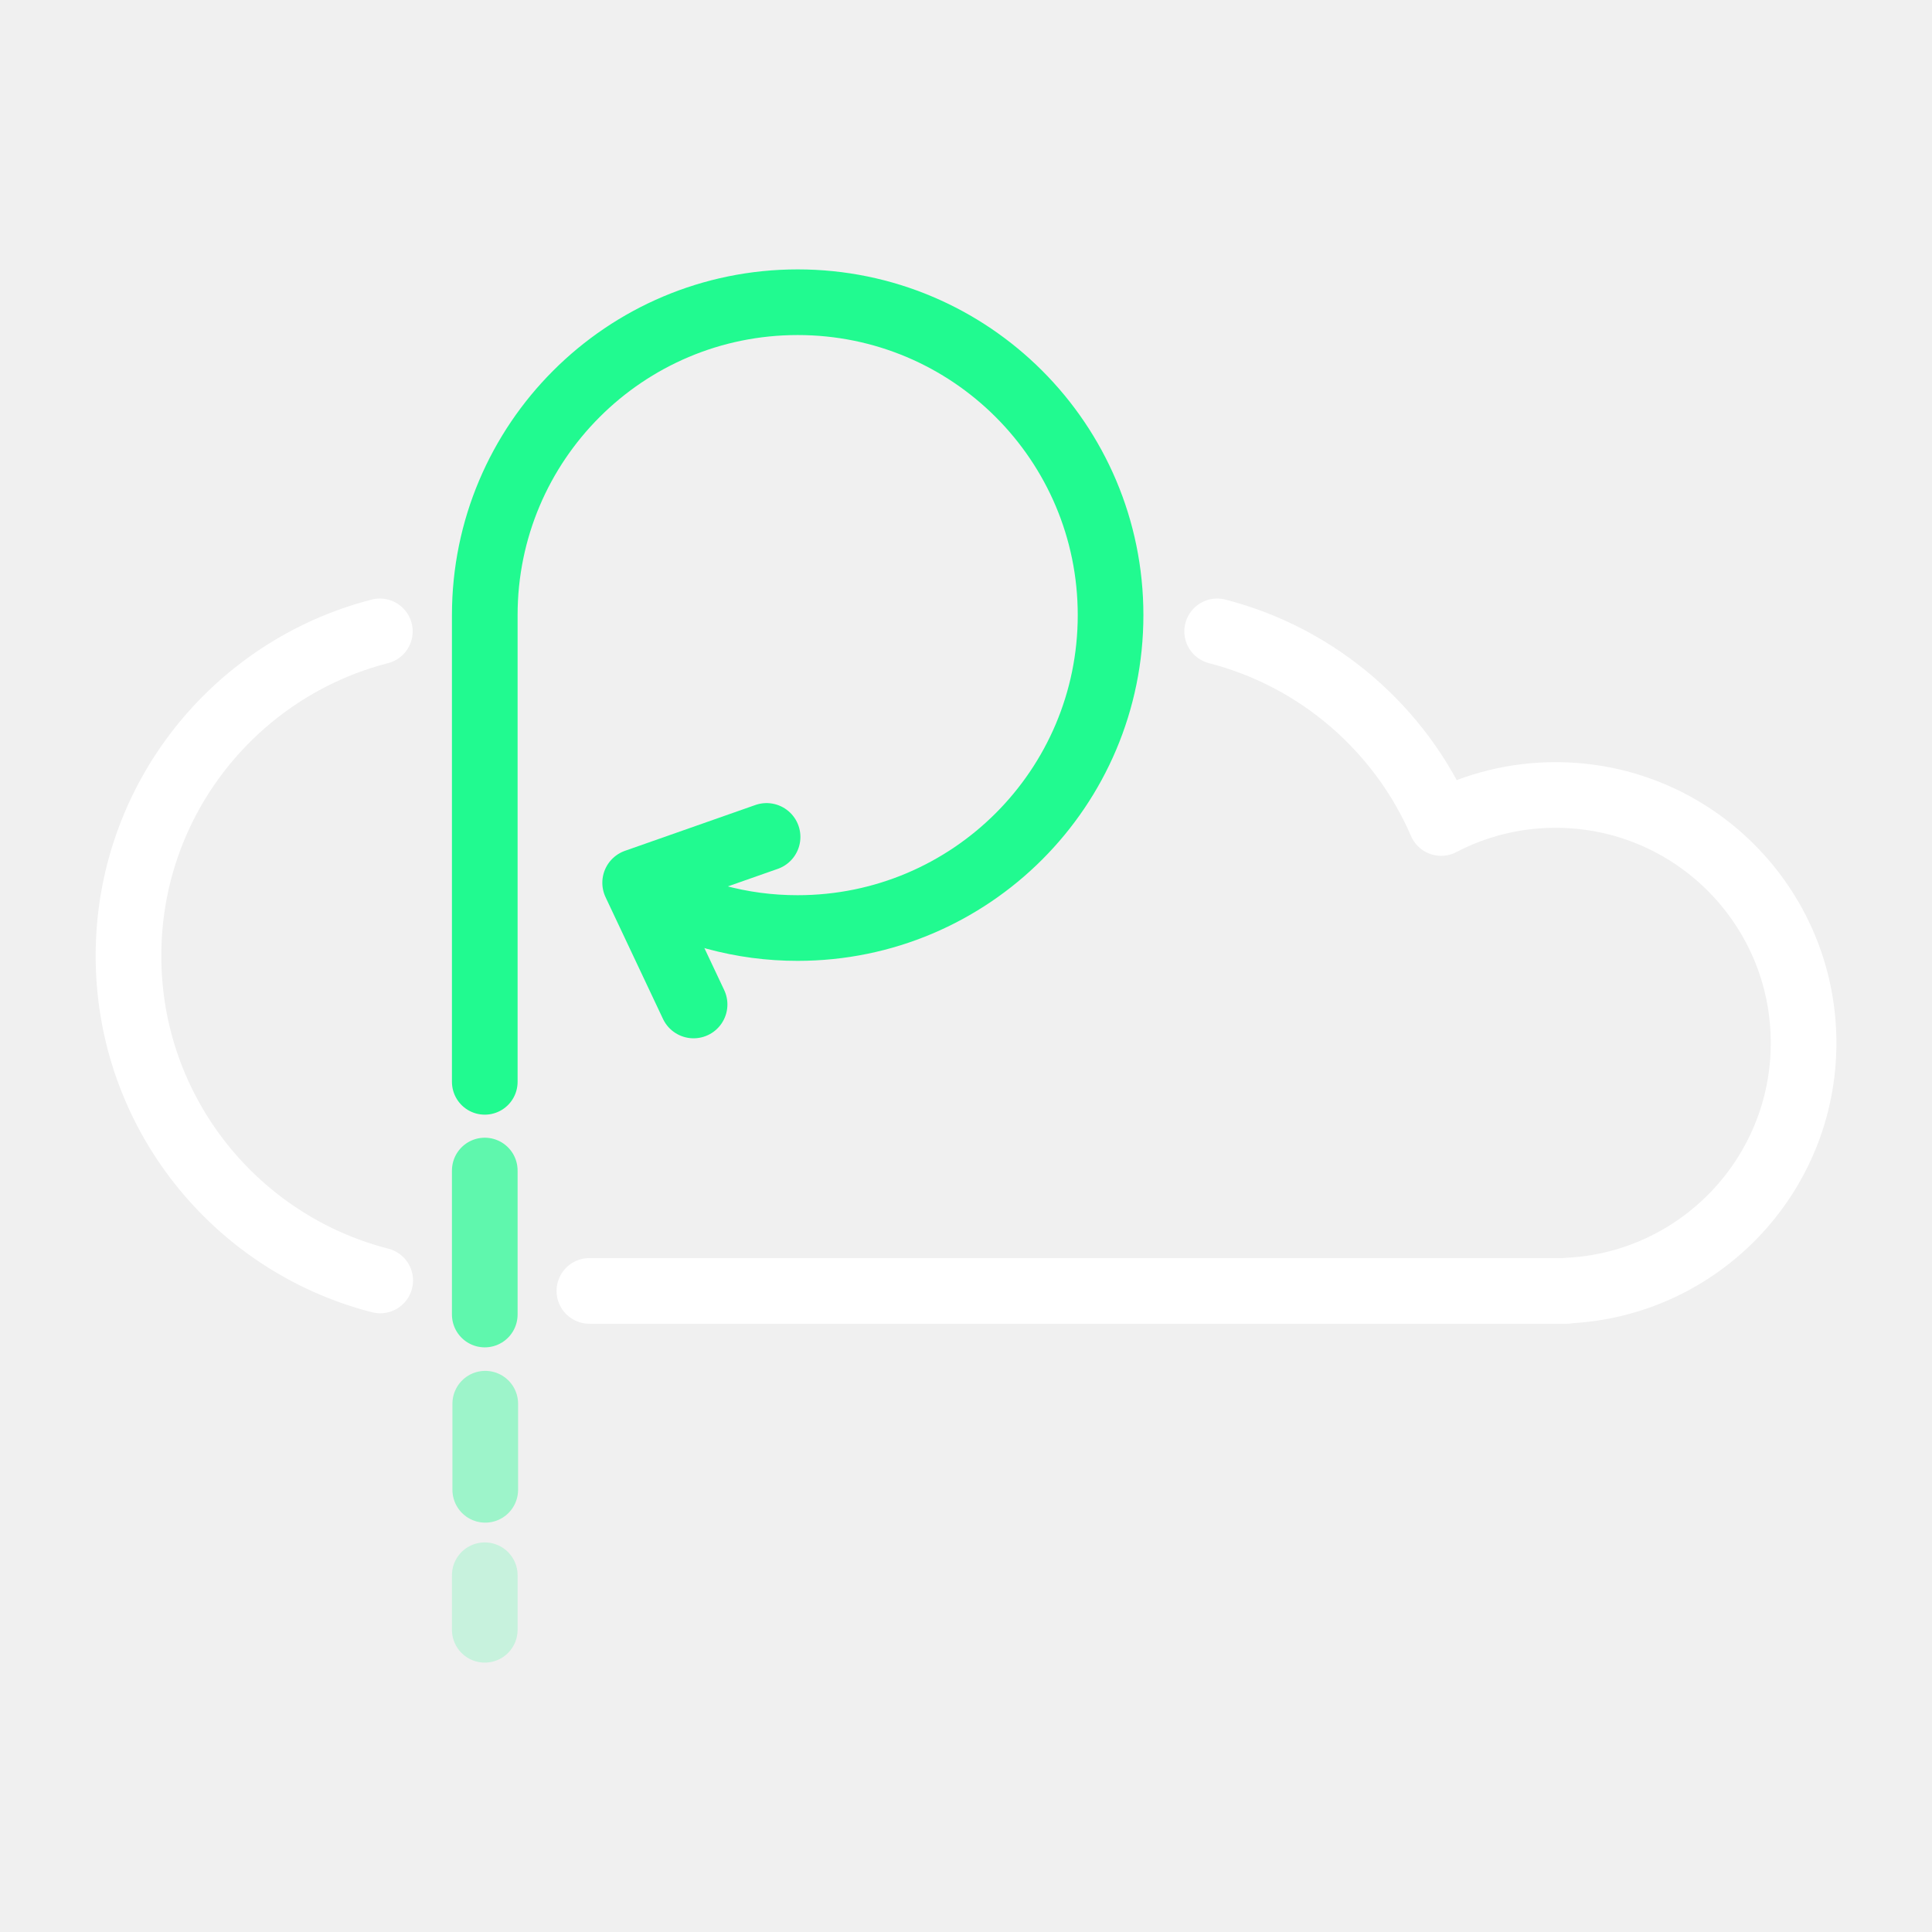
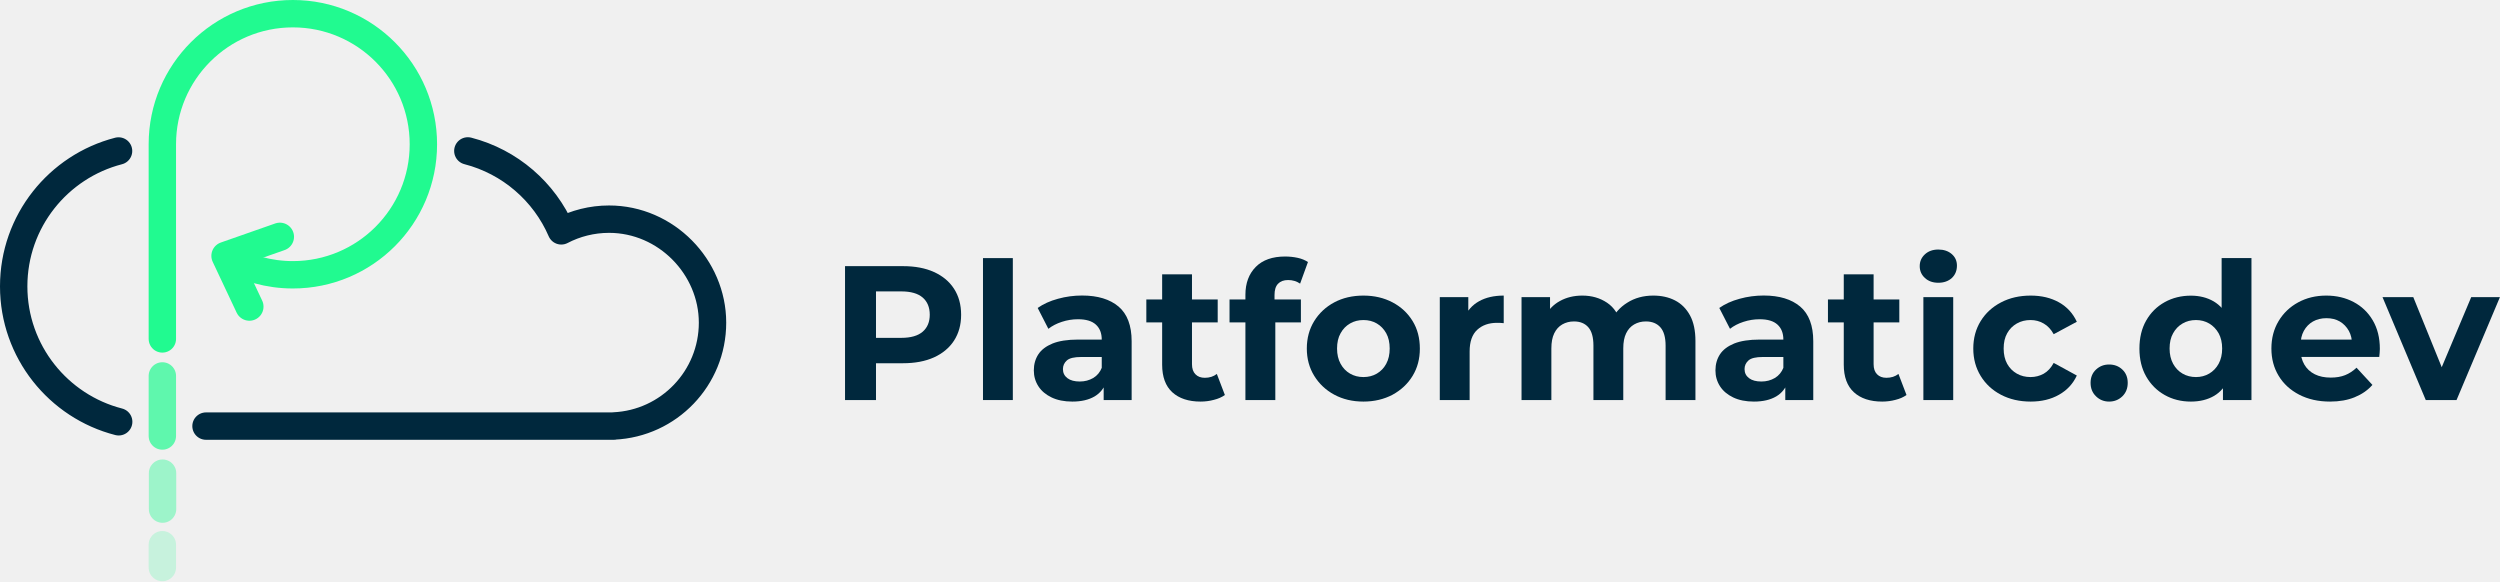
- <svg xmlns="http://www.w3.org/2000/svg" id="Layer_1" data-name="Layer 1" viewBox="0 0 2000 2000">
-   <defs>
-     <style>.cls-1,.cls-2,.cls-3,.cls-4,.cls-5,.cls-6{fill:none;stroke-linecap:round;stroke-linejoin:round;}.cls-1{stroke:#fff;}.cls-1,.cls-2,.cls-3,.cls-4,.cls-5{stroke-width:67.96px;}.cls-2,.cls-3,.cls-4,.cls-5,.cls-6{stroke:#21fa90;}.cls-3{opacity:0.2;}.cls-4{opacity:0.4;}.cls-5{opacity:0.7;}.cls-6{stroke-width:70.05px;}</style>
-   </defs>
-   <path class="cls-1" d="M610.13,1336.34h1012v-.29c136.31-6.16,244.94-118.58,244.94-256.4,0-141.77-114.93-256.7-256.7-256.7a255.52,255.52,0,0,0-118.5,29c-42.1-97.31-127.47-171.53-231.86-198.36m-866.79,0C243.55,692.05,133,827.87,133,989.53s110.76,297.67,260.58,336" />
-   <path class="cls-2" d="M661.56,916.05a322.34,322.34,0,0,0,164.19,44.64c178.89,0,323.91-145,323.91-323.92s-145-323.91-323.91-323.91-323.92,145-323.92,323.91v483.15" />
-   <line class="cls-3" x1="501.83" y1="1630.69" x2="501.83" y2="1687.14" />
-   <line class="cls-4" x1="502.33" y1="1453.1" x2="502.33" y2="1542.25" />
-   <line class="cls-5" x1="501.83" y1="1211.73" x2="501.83" y2="1360.8" />
-   <path class="cls-6" d="M793.55,866.39l-135,47.43,59.44,126" />
+ <svg xmlns="http://www.w3.org/2000/svg" version="1.1" id="Layer_1" x="0px" y="0px" viewBox="0 0 3762 874.6" style="enable-background:new 0 0 3762 874.6;" xml:space="preserve">
+   <style type="text/css">
+ 	.st0{enable-background:new    ;}
+ 	.st1{fill:#00283D;}
+ 	.st2{fill:none;stroke:#00283D;stroke-width:41.21;stroke-linecap:round;stroke-linejoin:round;}
+ 	.st3{fill:none;stroke:#21FA90;stroke-width:42.48;stroke-linecap:round;stroke-linejoin:round;}
+ 	.st4{fill:none;stroke:#21FA90;stroke-width:41.21;stroke-linecap:round;stroke-linejoin:round;}
+ 	
+ 		.st5{opacity:0.2;fill:none;stroke:#21FA90;stroke-width:41.21;stroke-linecap:round;stroke-linejoin:round;enable-background:new    ;}
+ 	
+ 		.st6{opacity:0.4;fill:none;stroke:#21FA90;stroke-width:41.21;stroke-linecap:round;stroke-linejoin:round;enable-background:new    ;}
+ 	
+ 		.st7{opacity:0.7;fill:none;stroke:#21FA90;stroke-width:41.21;stroke-linecap:round;stroke-linejoin:round;enable-background:new    ;}
+ </style>
+   <g class="st0">
+     <path class="st1" d="M1271.6,602V400.5h87.2c18,0,33.6,2.9,46.6,8.8s23.1,14.2,30.2,25.2c7.1,10.9,10.7,24,10.7,39.2   c0,15-3.6,27.9-10.7,38.9c-7.1,10.9-17.2,19.3-30.2,25.2c-13.1,5.9-28.6,8.8-46.6,8.8h-61.3l20.7-21V602H1271.6z M1318.2,530.6   l-20.7-22.2h58.7c14.4,0,25.1-3.1,32.2-9.2s10.7-14.7,10.7-25.6c0-11.1-3.6-19.8-10.7-25.9s-17.8-9.2-32.2-9.2h-58.7l20.7-22.2   V530.6z" />
+     <path class="st1" d="M1479.2,602V388.4h44.9V602H1479.2z" />
+     <path class="st1" d="M1613.6,604.3c-12.1,0-22.5-2.1-31.1-6.2c-8.6-4.1-15.3-9.7-19.9-16.8s-6.9-15.1-6.9-23.9   c0-9.2,2.3-17.3,6.8-24.2s11.7-12.3,21.4-16.3c9.8-3.9,22.5-5.9,38.3-5.9h41.2v26.2h-36.3c-10.6,0-17.8,1.7-21.7,5.2   c-3.9,3.5-5.9,7.8-5.9,13c0,5.8,2.3,10.3,6.8,13.7s10.7,5,18.6,5c7.5,0,14.2-1.8,20.2-5.3c5.9-3.5,10.3-8.8,13-15.7l6.9,20.7   c-3.3,10-9.2,17.6-17.8,22.7C1638.3,601.7,1627.2,604.3,1613.6,604.3z M1660.8,602v-30.2l-2.9-6.6V511c0-9.6-2.9-17.1-8.8-22.5   s-14.8-8.1-26.9-8.1c-8.3,0-16.4,1.3-24.3,3.9c-8,2.6-14.7,6.1-20.3,10.5l-16.1-31.4c8.4-5.9,18.6-10.6,30.5-13.8   c11.9-3.3,24-4.9,36.3-4.9c23.6,0,41.9,5.6,55,16.7c13,11.1,19.6,28.5,19.6,52.1V602H1660.8z" />
+     <path class="st1" d="M1725,485.1v-34.5h107.4v34.5H1725z M1806.7,604.3c-18.2,0-32.4-4.7-42.6-14s-15.3-23.2-15.3-41.6V412.8h44.9   v135.3c0,6.5,1.7,11.6,5.2,15.1c3.5,3.6,8.2,5.3,14.1,5.3c7.1,0,13.1-1.9,18.1-5.8l12.1,31.7c-4.6,3.3-10.1,5.7-16.6,7.3   C1820.3,603.4,1813.7,604.3,1806.7,604.3z" />
+   </g>
+   <g class="st0">
+     <path class="st1" d="M1850.2,485.1v-34.5h107.4v34.5H1850.2z M1874.1,602V443.6c0-17.5,5.2-31.4,15.5-41.9   c10.4-10.5,25.1-15.7,44.3-15.7c6.5,0,12.8,0.7,18.9,2c6,1.3,11.2,3.5,15.4,6.3l-11.8,32.5c-2.5-1.7-5.3-3.1-8.3-4   c-3.1-1-6.3-1.4-9.8-1.4c-6.5,0-11.6,1.9-15.1,5.6c-3.6,3.7-5.3,9.4-5.3,16.8v14.4l1.2,19.3V602H1874.1z" />
+   </g>
+   <g class="st0">
+     <path class="st1" d="M2051.7,604.3c-16.5,0-31.1-3.5-43.9-10.4s-22.8-16.4-30.2-28.4c-7.4-12-11.1-25.7-11.1-41   c0-15.5,3.7-29.3,11.1-41.3s17.5-21.4,30.2-28.2c12.8-6.8,27.4-10.2,43.9-10.2c16.3,0,30.9,3.4,43.8,10.2   c12.9,6.8,22.9,16.2,30.2,28.1s10.9,25.7,10.9,41.5c0,15.4-3.6,29-10.9,41c-7.3,12-17.4,21.4-30.2,28.4   C2082.6,600.8,2068,604.3,2051.7,604.3z M2051.7,567.4c7.5,0,14.2-1.7,20.2-5.2c5.9-3.5,10.7-8.4,14.1-14.8   c3.5-6.4,5.2-14.1,5.2-22.9c0-9-1.7-16.7-5.2-23s-8.2-11.2-14.1-14.7c-6-3.5-12.7-5.2-20.2-5.2s-14.2,1.7-20.2,5.2   s-10.7,8.3-14.2,14.7c-3.6,6.3-5.3,14-5.3,23c0,8.8,1.8,16.5,5.3,22.9s8.3,11.4,14.2,14.8C2037.5,565.7,2044.2,567.4,2051.7,567.4z   " />
+   </g>
+   <g class="st0">
+     <path class="st1" d="M2166.6,602V447.1h42.9v43.8l-6-12.7c4.6-10.9,12-19.2,22.2-24.9c10.2-5.7,22.5-8.5,37.1-8.5v41.5   c-1.9-0.2-3.6-0.3-5.2-0.4c-1.5-0.1-3.2-0.1-4.9-0.1c-12.3,0-22.2,3.5-29.8,10.5s-11.4,17.9-11.4,32.7v73H2166.6z" />
+   </g>
+   <g class="st0">
+     <path class="st1" d="M2487.9,444.8c12.3,0,23.2,2.4,32.7,7.3s17,12.4,22.5,22.5s8.2,23,8.2,38.7V602h-44.9v-81.8   c0-12.5-2.6-21.7-7.8-27.6s-12.5-8.9-21.9-8.9c-6.5,0-12.4,1.5-17.6,4.5c-5.2,3-9.2,7.4-12.1,13.4c-2.9,6-4.3,13.5-4.3,22.7V602   h-44.9v-81.8c0-12.5-2.5-21.7-7.6-27.6s-12.3-8.9-21.7-8.9c-6.5,0-12.4,1.5-17.6,4.5c-5.2,3-9.2,7.4-12.1,13.4   c-2.9,6-4.3,13.5-4.3,22.7V602h-44.9V447.1h42.9v42.3l-8.1-12.4c5.4-10.6,13-18.6,22.9-24c9.9-5.5,21.2-8.2,33.8-8.2   c14.2,0,26.6,3.6,37.3,10.8c10.7,7.2,17.7,18.2,21.2,33l-15.8-4.3c5.2-12.1,13.5-21.7,24.9-28.8   C2460,448.3,2473.1,444.8,2487.9,444.8z" />
+     <path class="st1" d="M2639.3,604.3c-12.1,0-22.5-2.1-31.1-6.2c-8.6-4.1-15.3-9.7-19.9-16.8c-4.6-7.1-6.9-15.1-6.9-23.9   c0-9.2,2.3-17.3,6.8-24.2s11.7-12.3,21.4-16.3c9.8-3.9,22.5-5.9,38.3-5.9h41.2v26.2h-36.3c-10.6,0-17.8,1.7-21.7,5.2   s-5.9,7.8-5.9,13c0,5.8,2.3,10.3,6.8,13.7s10.7,5,18.6,5c7.5,0,14.2-1.8,20.2-5.3c5.9-3.5,10.3-8.8,13-15.7l6.9,20.7   c-3.3,10-9.2,17.6-17.8,22.7C2664,601.7,2652.9,604.3,2639.3,604.3z M2686.5,602v-30.2l-2.9-6.6V511c0-9.6-2.9-17.1-8.8-22.5   c-5.9-5.4-14.8-8.1-26.9-8.1c-8.3,0-16.4,1.3-24.3,3.9c-8,2.6-14.7,6.1-20.3,10.5l-16.1-31.4c8.4-5.9,18.6-10.6,30.5-13.8   c11.9-3.3,24-4.9,36.3-4.9c23.6,0,41.9,5.6,55,16.7c13,11.1,19.6,28.5,19.6,52.1V602H2686.5z" />
+     <path class="st1" d="M2750.7,485.1v-34.5h107.4v34.5H2750.7z M2832.4,604.3c-18.2,0-32.4-4.7-42.6-14   c-10.2-9.3-15.3-23.2-15.3-41.6V412.8h44.9v135.3c0,6.5,1.7,11.6,5.2,15.1c3.5,3.6,8.2,5.3,14.1,5.3c7.1,0,13.1-1.9,18.1-5.8   l12.1,31.7c-4.6,3.3-10.1,5.7-16.6,7.3C2846,603.4,2839.3,604.3,2832.4,604.3z" />
+     <path class="st1" d="M2916.8,425.5c-8.3,0-15-2.4-20.2-7.2c-5.2-4.8-7.8-10.7-7.8-17.8c0-7.1,2.6-13,7.8-17.8s11.9-7.2,20.2-7.2   c8.2,0,15,2.3,20.2,6.8s7.8,10.3,7.8,17.4c0,7.5-2.5,13.7-7.6,18.6C2932,423,2925.2,425.5,2916.8,425.5z M2894.3,602V447.1h44.9   V602H2894.3z" />
+   </g>
+   <g class="st0">
+     <path class="st1" d="M3055.8,604.3c-16.7,0-31.6-3.4-44.6-10.2c-13.1-6.8-23.3-16.3-30.7-28.4c-7.4-12.1-11.1-25.8-11.1-41.2   c0-15.5,3.7-29.3,11.1-41.3c7.4-12,17.6-21.4,30.7-28.2c13-6.8,27.9-10.2,44.6-10.2c16.3,0,30.5,3.4,42.6,10.2   c12.1,6.8,21,16.6,26.8,29.2l-34.8,18.7c-4-7.3-9.1-12.7-15.1-16.1c-6-3.5-12.6-5.2-19.7-5.2c-7.7,0-14.6,1.7-20.7,5.2   c-6.1,3.5-11,8.3-14.5,14.7c-3.6,6.3-5.3,14-5.3,23s1.8,16.7,5.3,23s8.4,11.2,14.5,14.7s13,5.2,20.7,5.2c7.1,0,13.7-1.7,19.7-5   c6-3.4,11.1-8.8,15.1-16.3l34.8,19c-5.8,12.5-14.7,22.1-26.8,28.9C3086.3,600.9,3072.1,604.3,3055.8,604.3z" />
+   </g>
+   <g class="st0">
+     <path class="st1" d="M3173.8,604.3c-7.7,0-14.2-2.6-19.7-7.9c-5.5-5.3-8.2-12-8.2-20.3c0-8.2,2.7-14.9,8.2-20s12-7.6,19.7-7.6   c7.9,0,14.5,2.5,19.9,7.6s8.1,11.8,8.1,20c0,8.3-2.7,15-8.1,20.3C3188.3,601.6,3181.7,604.3,3173.8,604.3z" />
+   </g>
+   <g class="st0">
+     <path class="st1" d="M3296.8,604.3c-14.6,0-27.7-3.3-39.4-9.9c-11.7-6.6-21-15.9-27.8-27.8c-6.8-11.9-10.2-25.9-10.2-42   c0-16.3,3.4-30.4,10.2-42.3s16.1-21.1,27.8-27.6s24.9-9.8,39.4-9.8c13,0,24.5,2.9,34.3,8.6c9.8,5.8,17.4,14.5,22.7,26.2   c5.4,11.7,8.1,26.7,8.1,44.9c0,18-2.6,33-7.8,44.8s-12.6,20.6-22.3,26.3C3322,601.4,3310.4,604.3,3296.8,604.3z M3304.5,567.4   c7.3,0,13.9-1.7,19.9-5.2c5.9-3.5,10.7-8.4,14.2-14.8c3.5-6.4,5.3-14.1,5.3-22.9c0-9-1.8-16.7-5.3-23c-3.6-6.3-8.3-11.2-14.2-14.7   c-6-3.5-12.6-5.2-19.9-5.2c-7.5,0-14.2,1.7-20.2,5.2s-10.7,8.3-14.2,14.7c-3.6,6.3-5.3,14-5.3,23c0,8.8,1.8,16.5,5.3,22.9   s8.3,11.4,14.2,14.8C3290.3,565.7,3297.1,567.4,3304.5,567.4z M3345.1,602v-31.7l0.9-46.1l-2.9-45.8v-90.1h44.9V602H3345.1z" />
+   </g>
+   <g class="st0">
+     <path class="st1" d="M3506.3,604.3c-17.7,0-33.2-3.5-46.5-10.4s-23.7-16.4-30.9-28.4c-7.3-12-10.9-25.7-10.9-41   c0-15.5,3.6-29.3,10.8-41.3s17-21.4,29.5-28.2c12.5-6.8,26.6-10.2,42.3-10.2c15.2,0,28.8,3.2,41,9.6s21.8,15.6,28.9,27.6   c7.1,12,10.7,26.3,10.7,43c0,1.7-0.1,3.7-0.3,5.9s-0.4,4.3-0.6,6.2h-125.8V511h102.2l-17.3,7.8c0-8.1-1.6-15.1-4.9-21   c-3.3-5.9-7.8-10.6-13.5-14c-5.8-3.4-12.5-5-20.2-5s-14.4,1.7-20.3,5c-5.9,3.4-10.4,8.1-13.7,14.1s-4.9,13.2-4.9,21.4v6.9   c0,8.4,1.9,15.9,5.6,22.3c3.7,6.4,9,11.3,15.8,14.7s14.8,5,24,5c8.2,0,15.5-1.2,21.7-3.7s11.9-6.2,17.1-11.2l23.9,25.9   c-7.1,8.1-16,14.2-26.8,18.6C3532.7,602.1,3520.3,604.3,3506.3,604.3z" />
+   </g>
+   <g class="st0">
+     <path class="st1" d="M3650.3,602l-65.1-154.9h46.3l54.1,133.3h-23l56.1-133.3h43.2L3696.6,602H3650.3z" />
+   </g>
+   <g>
+     <path class="st2" d="M310,641.2h613.7V641c82.7-3.7,148.5-71.9,148.5-155.5s-69.7-155.7-155.7-155.7c-25.9,0-50.4,6.4-71.9,17.6   c-25.5-59-77.3-104-140.6-120.3 M178.4,227.2C87.7,250.6,20.6,332.9,20.6,430.9s67.2,180.5,158,203.8" />
+     <path class="st3" d="M421.2,356.3L339.3,385l36,76.4" />
+     <g>
+       <path class="st4" d="M341.1,386.4c29.2,17.2,63.2,27.1,99.6,27.1c108.5,0,196.4-87.9,196.4-196.4S549.2,20.6,440.7,20.6    s-196.4,88-196.4,196.4v293" />
+       <line class="st5" x1="244.3" y1="819.7" x2="244.3" y2="854" />
+       <line class="st6" x1="244.6" y1="712" x2="244.6" y2="766.1" />
+       <line class="st7" x1="244.3" y1="565.7" x2="244.3" y2="656.1" />
+     </g>
+   </g>
</svg>
